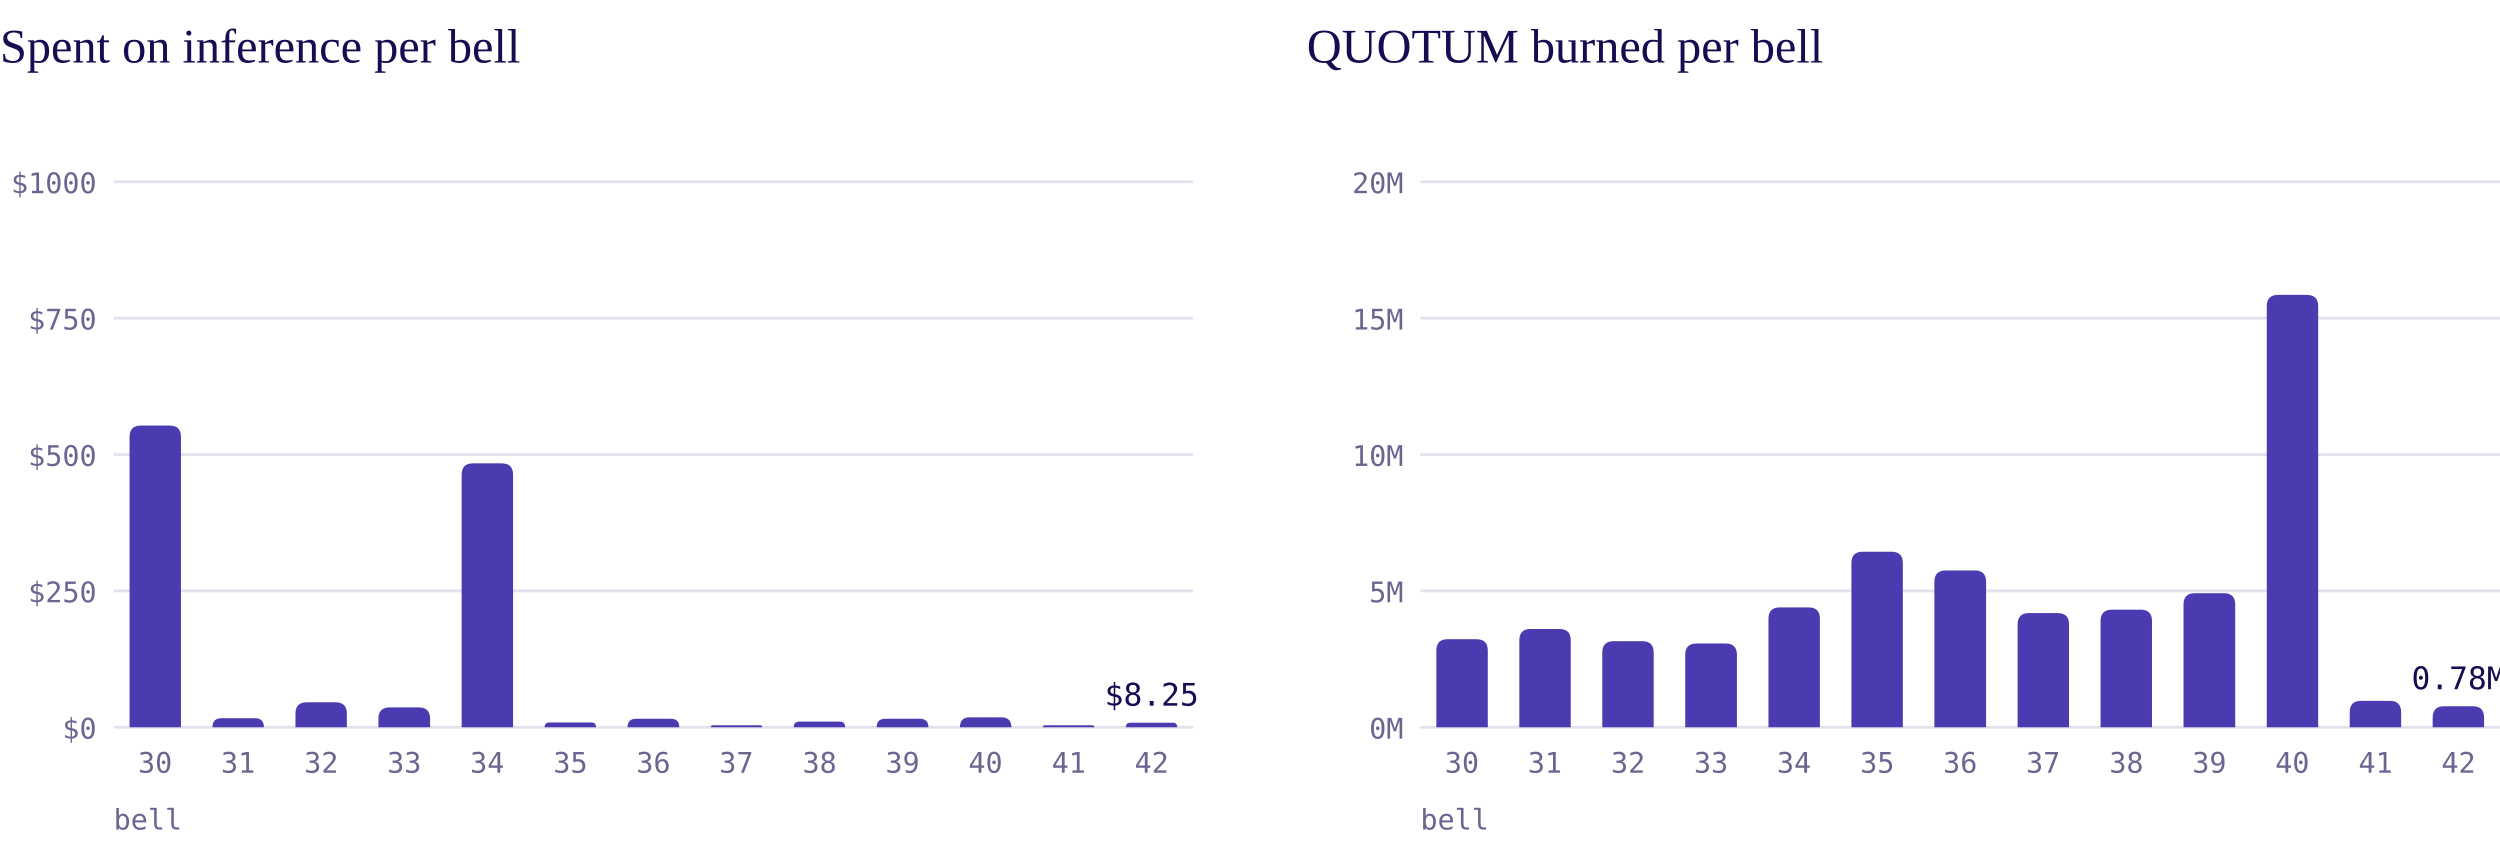
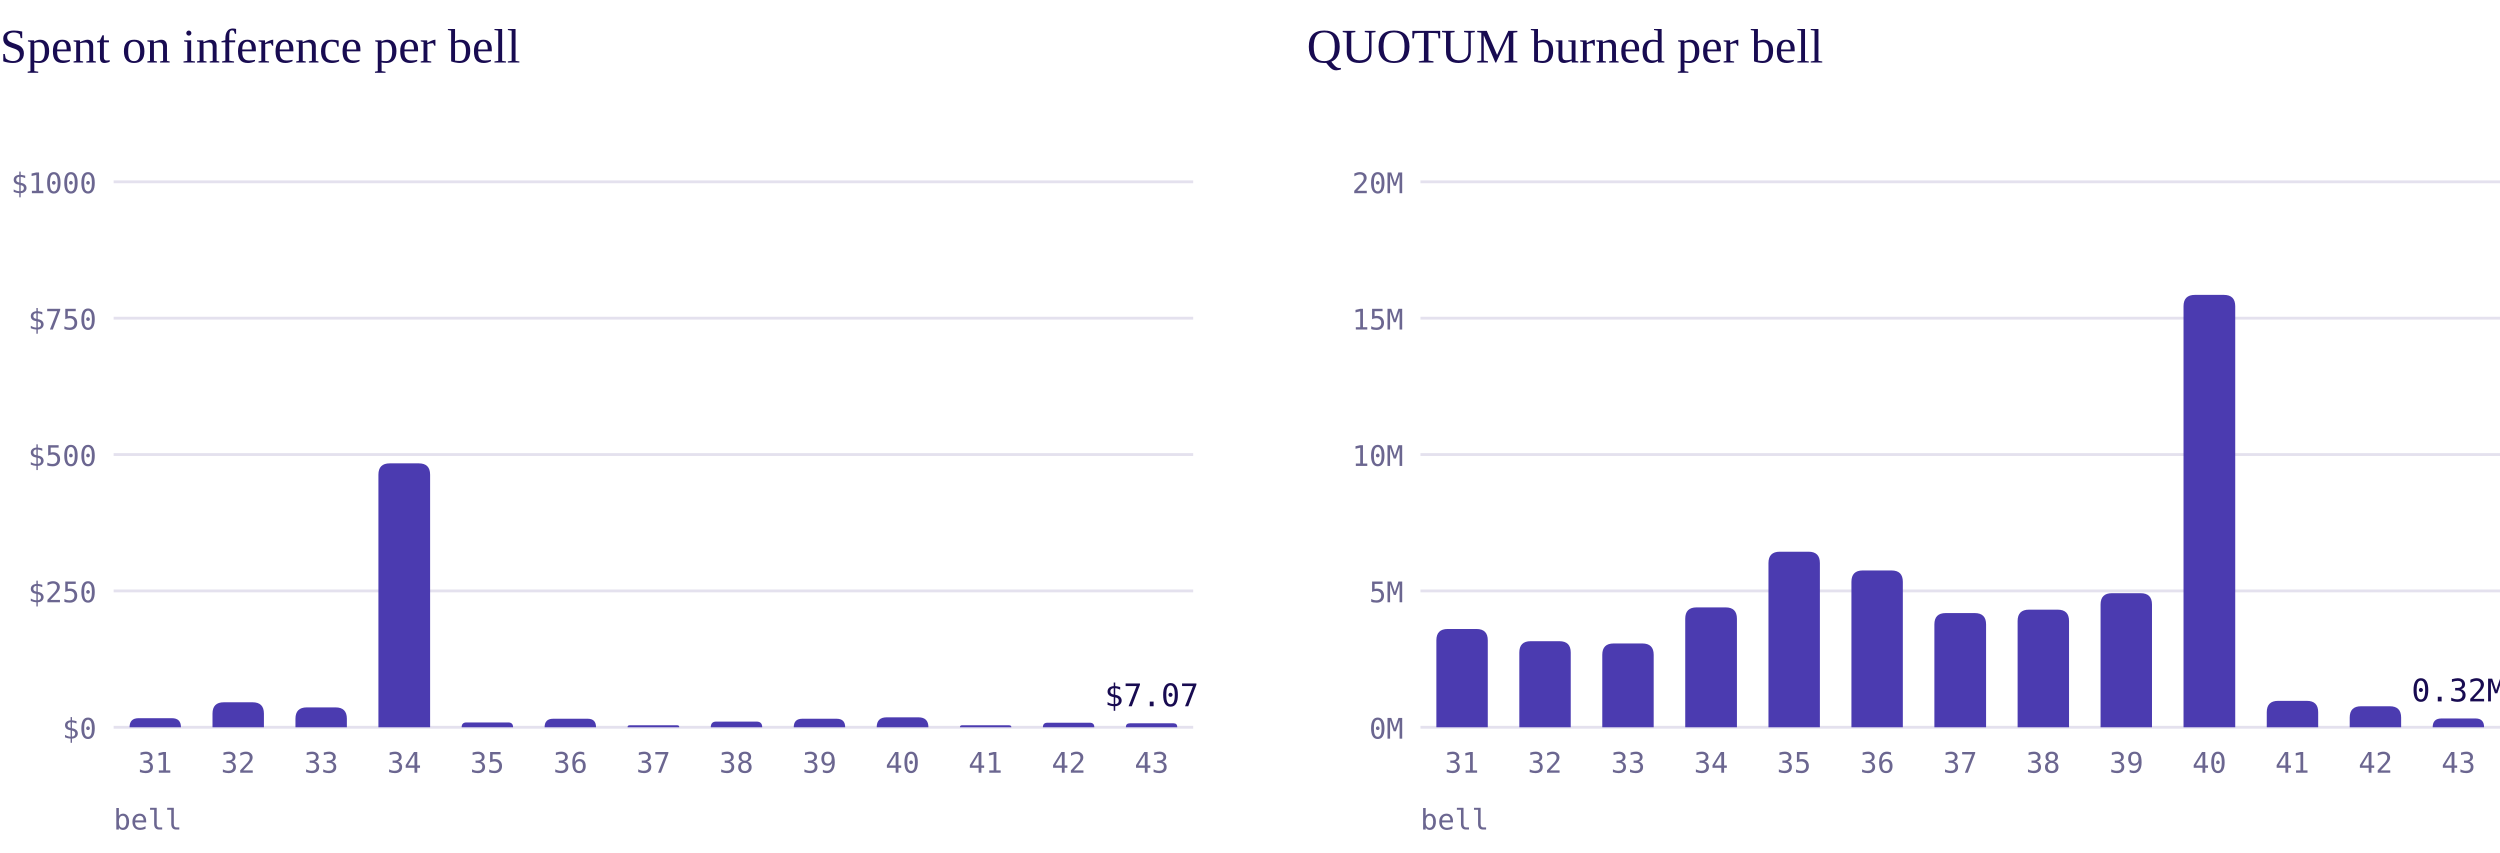
- <svg xmlns="http://www.w3.org/2000/svg" viewBox="0 0 880 300" width="880" height="300" role="img" aria-label="quotum bells 1 to 42: inference spent and QUOTUM burned per bell">
+ <svg xmlns="http://www.w3.org/2000/svg" viewBox="0 0 880 300" width="880" height="300" role="img" aria-label="quotum bells 1 to 43: inference spent and QUOTUM burned per bell">
  <text x="0" y="22" font-family="Georgia,'Times New Roman',serif" font-size="17" fill="#180b51">Spent on inference per bell</text>
  <line x1="40" x2="420" y1="256.0" y2="256.0" stroke="#e4e1ee" stroke-width="1" />
  <text x="34" y="260.0" text-anchor="end" font-family="ui-monospace,SFMono-Regular,Menlo,monospace" font-size="10" fill="#6b6690">$0</text>
  <line x1="40" x2="420" y1="208.0" y2="208.0" stroke="#e4e1ee" stroke-width="1" />
  <text x="34" y="212.0" text-anchor="end" font-family="ui-monospace,SFMono-Regular,Menlo,monospace" font-size="10" fill="#6b6690">$250</text>
  <line x1="40" x2="420" y1="160.0" y2="160.0" stroke="#e4e1ee" stroke-width="1" />
  <text x="34" y="164.0" text-anchor="end" font-family="ui-monospace,SFMono-Regular,Menlo,monospace" font-size="10" fill="#6b6690">$500</text>
  <line x1="40" x2="420" y1="112.0" y2="112.0" stroke="#e4e1ee" stroke-width="1" />
  <text x="34" y="116.0" text-anchor="end" font-family="ui-monospace,SFMono-Regular,Menlo,monospace" font-size="10" fill="#6b6690">$750</text>
  <line x1="40" x2="420" y1="64.0" y2="64.0" stroke="#e4e1ee" stroke-width="1" />
  <text x="34" y="68.0" text-anchor="end" font-family="ui-monospace,SFMono-Regular,Menlo,monospace" font-size="10" fill="#6b6690">$1000</text>
-   <path d="M45.6,256.0 V153.8 Q45.6,149.8 49.6,149.8 H59.7 Q63.7,149.8 63.7,153.8 V256.0 Z" fill="#4b3bb0" />
-   <text x="54.6" y="272" text-anchor="middle" font-family="ui-monospace,SFMono-Regular,Menlo,monospace" font-size="10" fill="#6b6690">30</text>
-   <path d="M74.8,256.0 V256.0 Q74.8,252.8 78.0,252.8 H89.7 Q92.9,252.8 92.9,256.0 V256.0 Z" fill="#4b3bb0" />
-   <text x="83.8" y="272" text-anchor="middle" font-family="ui-monospace,SFMono-Regular,Menlo,monospace" font-size="10" fill="#6b6690">31</text>
-   <path d="M104.0,256.0 V251.2 Q104.0,247.2 108.0,247.2 H118.1 Q122.1,247.2 122.1,251.2 V256.0 Z" fill="#4b3bb0" />
-   <text x="113.1" y="272" text-anchor="middle" font-family="ui-monospace,SFMono-Regular,Menlo,monospace" font-size="10" fill="#6b6690">32</text>
-   <path d="M133.2,256.0 V253.0 Q133.2,249.0 137.2,249.0 H147.4 Q151.4,249.0 151.4,253.0 V256.0 Z" fill="#4b3bb0" />
-   <text x="142.3" y="272" text-anchor="middle" font-family="ui-monospace,SFMono-Regular,Menlo,monospace" font-size="10" fill="#6b6690">33</text>
-   <path d="M162.5,256.0 V167.1 Q162.5,163.1 166.5,163.1 H176.6 Q180.6,163.1 180.6,167.1 V256.0 Z" fill="#4b3bb0" />
-   <text x="171.5" y="272" text-anchor="middle" font-family="ui-monospace,SFMono-Regular,Menlo,monospace" font-size="10" fill="#6b6690">34</text>
-   <path d="M191.7,256.0 V256.0 Q191.7,254.3 193.4,254.3 H208.1 Q209.8,254.3 209.8,256.0 V256.0 Z" fill="#4b3bb0" />
-   <text x="200.8" y="272" text-anchor="middle" font-family="ui-monospace,SFMono-Regular,Menlo,monospace" font-size="10" fill="#6b6690">35</text>
-   <path d="M220.9,256.0 V256.0 Q220.9,253.0 223.9,253.0 H236.1 Q239.1,253.0 239.1,256.0 V256.0 Z" fill="#4b3bb0" />
-   <text x="230.0" y="272" text-anchor="middle" font-family="ui-monospace,SFMono-Regular,Menlo,monospace" font-size="10" fill="#6b6690">36</text>
-   <path d="M250.2,256.0 V256.0 Q250.2,255.3 250.9,255.3 H267.6 Q268.3,255.3 268.3,256.0 V256.0 Z" fill="#4b3bb0" />
-   <text x="259.2" y="272" text-anchor="middle" font-family="ui-monospace,SFMono-Regular,Menlo,monospace" font-size="10" fill="#6b6690">37</text>
-   <path d="M279.4,256.0 V256.0 Q279.4,254.0 281.4,254.0 H295.6 Q297.5,254.0 297.5,256.0 V256.0 Z" fill="#4b3bb0" />
-   <text x="288.5" y="272" text-anchor="middle" font-family="ui-monospace,SFMono-Regular,Menlo,monospace" font-size="10" fill="#6b6690">38</text>
-   <path d="M308.6,256.0 V256.0 Q308.6,253.0 311.7,253.0 H323.7 Q326.8,253.0 326.8,256.0 V256.0 Z" fill="#4b3bb0" />
-   <text x="317.7" y="272" text-anchor="middle" font-family="ui-monospace,SFMono-Regular,Menlo,monospace" font-size="10" fill="#6b6690">39</text>
-   <path d="M337.9,256.0 V256.0 Q337.9,252.5 341.3,252.5 H352.5 Q356.0,252.5 356.0,256.0 V256.0 Z" fill="#4b3bb0" />
-   <text x="346.9" y="272" text-anchor="middle" font-family="ui-monospace,SFMono-Regular,Menlo,monospace" font-size="10" fill="#6b6690">40</text>
-   <path d="M367.1,256.0 V256.0 Q367.1,255.3 367.8,255.3 H384.5 Q385.2,255.3 385.2,256.0 V256.0 Z" fill="#4b3bb0" />
-   <text x="376.2" y="272" text-anchor="middle" font-family="ui-monospace,SFMono-Regular,Menlo,monospace" font-size="10" fill="#6b6690">41</text>
-   <path d="M396.3,256.0 V256.0 Q396.3,254.4 397.9,254.4 H412.9 Q414.4,254.4 414.4,256.0 V256.0 Z" fill="#4b3bb0" />
-   <text x="405.4" y="272" text-anchor="middle" font-family="ui-monospace,SFMono-Regular,Menlo,monospace" font-size="10" fill="#6b6690">42</text>
-   <text x="405.4" y="248.4" text-anchor="middle" font-family="ui-monospace,SFMono-Regular,Menlo,monospace" font-size="11" fill="#180b51">$8.25</text>
+   <path d="M45.6,256.0 V256.0 Q45.6,252.8 48.8,252.8 H60.5 Q63.7,252.8 63.7,256.0 V256.0 Z" fill="#4b3bb0" />
+   <text x="54.6" y="272" text-anchor="middle" font-family="ui-monospace,SFMono-Regular,Menlo,monospace" font-size="10" fill="#6b6690">31</text>
+   <path d="M74.8,256.0 V251.2 Q74.8,247.2 78.8,247.2 H88.9 Q92.9,247.2 92.9,251.2 V256.0 Z" fill="#4b3bb0" />
+   <text x="83.8" y="272" text-anchor="middle" font-family="ui-monospace,SFMono-Regular,Menlo,monospace" font-size="10" fill="#6b6690">32</text>
+   <path d="M104.0,256.0 V253.0 Q104.0,249.0 108.0,249.0 H118.1 Q122.1,249.0 122.1,253.0 V256.0 Z" fill="#4b3bb0" />
+   <text x="113.1" y="272" text-anchor="middle" font-family="ui-monospace,SFMono-Regular,Menlo,monospace" font-size="10" fill="#6b6690">33</text>
+   <path d="M133.2,256.0 V167.1 Q133.2,163.1 137.2,163.1 H147.4 Q151.4,163.1 151.4,167.1 V256.0 Z" fill="#4b3bb0" />
+   <text x="142.3" y="272" text-anchor="middle" font-family="ui-monospace,SFMono-Regular,Menlo,monospace" font-size="10" fill="#6b6690">34</text>
+   <path d="M162.5,256.0 V256.0 Q162.5,254.3 164.2,254.3 H178.9 Q180.6,254.3 180.6,256.0 V256.0 Z" fill="#4b3bb0" />
+   <text x="171.5" y="272" text-anchor="middle" font-family="ui-monospace,SFMono-Regular,Menlo,monospace" font-size="10" fill="#6b6690">35</text>
+   <path d="M191.7,256.0 V256.0 Q191.7,253.0 194.7,253.0 H206.9 Q209.8,253.0 209.8,256.0 V256.0 Z" fill="#4b3bb0" />
+   <text x="200.8" y="272" text-anchor="middle" font-family="ui-monospace,SFMono-Regular,Menlo,monospace" font-size="10" fill="#6b6690">36</text>
+   <path d="M220.9,256.0 V256.0 Q220.9,255.3 221.6,255.3 H238.4 Q239.1,255.3 239.1,256.0 V256.0 Z" fill="#4b3bb0" />
+   <text x="230.0" y="272" text-anchor="middle" font-family="ui-monospace,SFMono-Regular,Menlo,monospace" font-size="10" fill="#6b6690">37</text>
+   <path d="M250.2,256.0 V256.0 Q250.2,254.0 252.1,254.0 H266.3 Q268.3,254.0 268.3,256.0 V256.0 Z" fill="#4b3bb0" />
+   <text x="259.2" y="272" text-anchor="middle" font-family="ui-monospace,SFMono-Regular,Menlo,monospace" font-size="10" fill="#6b6690">38</text>
+   <path d="M279.4,256.0 V256.0 Q279.4,253.0 282.4,253.0 H294.5 Q297.5,253.0 297.5,256.0 V256.0 Z" fill="#4b3bb0" />
+   <text x="288.5" y="272" text-anchor="middle" font-family="ui-monospace,SFMono-Regular,Menlo,monospace" font-size="10" fill="#6b6690">39</text>
+   <path d="M308.6,256.0 V256.0 Q308.6,252.5 312.1,252.5 H323.3 Q326.8,252.5 326.8,256.0 V256.0 Z" fill="#4b3bb0" />
+   <text x="317.7" y="272" text-anchor="middle" font-family="ui-monospace,SFMono-Regular,Menlo,monospace" font-size="10" fill="#6b6690">40</text>
+   <path d="M337.9,256.0 V256.0 Q337.9,255.3 338.6,255.3 H355.2 Q356.0,255.3 356.0,256.0 V256.0 Z" fill="#4b3bb0" />
+   <text x="346.9" y="272" text-anchor="middle" font-family="ui-monospace,SFMono-Regular,Menlo,monospace" font-size="10" fill="#6b6690">41</text>
+   <path d="M367.1,256.0 V256.0 Q367.1,254.4 368.7,254.4 H383.6 Q385.2,254.4 385.2,256.0 V256.0 Z" fill="#4b3bb0" />
+   <text x="376.2" y="272" text-anchor="middle" font-family="ui-monospace,SFMono-Regular,Menlo,monospace" font-size="10" fill="#6b6690">42</text>
+   <path d="M396.3,256.0 V256.0 Q396.3,254.6 397.7,254.6 H413.1 Q414.4,254.6 414.4,256.0 V256.0 Z" fill="#4b3bb0" />
+   <text x="405.4" y="272" text-anchor="middle" font-family="ui-monospace,SFMono-Regular,Menlo,monospace" font-size="10" fill="#6b6690">43</text>
+   <text x="405.4" y="248.6" text-anchor="middle" font-family="ui-monospace,SFMono-Regular,Menlo,monospace" font-size="11" fill="#180b51">$7.07</text>
  <text x="40" y="292" font-family="ui-monospace,SFMono-Regular,Menlo,monospace" font-size="10" fill="#6b6690">bell</text>
  <text x="460" y="22" font-family="Georgia,'Times New Roman',serif" font-size="17" fill="#180b51">QUOTUM burned per bell</text>
  <line x1="500" x2="880" y1="256.0" y2="256.0" stroke="#e4e1ee" stroke-width="1" />
  <text x="494" y="260.0" text-anchor="end" font-family="ui-monospace,SFMono-Regular,Menlo,monospace" font-size="10" fill="#6b6690">0M</text>
  <line x1="500" x2="880" y1="208.0" y2="208.0" stroke="#e4e1ee" stroke-width="1" />
  <text x="494" y="212.0" text-anchor="end" font-family="ui-monospace,SFMono-Regular,Menlo,monospace" font-size="10" fill="#6b6690">5M</text>
  <line x1="500" x2="880" y1="160.0" y2="160.0" stroke="#e4e1ee" stroke-width="1" />
  <text x="494" y="164.0" text-anchor="end" font-family="ui-monospace,SFMono-Regular,Menlo,monospace" font-size="10" fill="#6b6690">10M</text>
  <line x1="500" x2="880" y1="112.0" y2="112.0" stroke="#e4e1ee" stroke-width="1" />
  <text x="494" y="116.0" text-anchor="end" font-family="ui-monospace,SFMono-Regular,Menlo,monospace" font-size="10" fill="#6b6690">15M</text>
  <line x1="500" x2="880" y1="64.0" y2="64.0" stroke="#e4e1ee" stroke-width="1" />
  <text x="494" y="68.0" text-anchor="end" font-family="ui-monospace,SFMono-Regular,Menlo,monospace" font-size="10" fill="#6b6690">20M</text>
-   <path d="M505.6,256.0 V229.0 Q505.6,225.0 509.6,225.0 H519.7 Q523.7,225.0 523.7,229.0 V256.0 Z" fill="#4b3bb0" />
-   <text x="514.6" y="272" text-anchor="middle" font-family="ui-monospace,SFMono-Regular,Menlo,monospace" font-size="10" fill="#6b6690">30</text>
-   <path d="M534.8,256.0 V225.4 Q534.8,221.4 538.8,221.4 H548.9 Q552.9,221.4 552.9,225.4 V256.0 Z" fill="#4b3bb0" />
-   <text x="543.8" y="272" text-anchor="middle" font-family="ui-monospace,SFMono-Regular,Menlo,monospace" font-size="10" fill="#6b6690">31</text>
-   <path d="M564.0,256.0 V229.7 Q564.0,225.7 568.0,225.7 H578.1 Q582.1,225.7 582.1,229.7 V256.0 Z" fill="#4b3bb0" />
-   <text x="573.1" y="272" text-anchor="middle" font-family="ui-monospace,SFMono-Regular,Menlo,monospace" font-size="10" fill="#6b6690">32</text>
-   <path d="M593.2,256.0 V230.5 Q593.2,226.5 597.2,226.5 H607.4 Q611.4,226.5 611.4,230.5 V256.0 Z" fill="#4b3bb0" />
-   <text x="602.3" y="272" text-anchor="middle" font-family="ui-monospace,SFMono-Regular,Menlo,monospace" font-size="10" fill="#6b6690">33</text>
-   <path d="M622.5,256.0 V217.8 Q622.5,213.8 626.5,213.8 H636.6 Q640.6,213.8 640.6,217.8 V256.0 Z" fill="#4b3bb0" />
-   <text x="631.5" y="272" text-anchor="middle" font-family="ui-monospace,SFMono-Regular,Menlo,monospace" font-size="10" fill="#6b6690">34</text>
-   <path d="M651.7,256.0 V198.2 Q651.7,194.2 655.7,194.2 H665.8 Q669.8,194.2 669.8,198.2 V256.0 Z" fill="#4b3bb0" />
-   <text x="660.8" y="272" text-anchor="middle" font-family="ui-monospace,SFMono-Regular,Menlo,monospace" font-size="10" fill="#6b6690">35</text>
-   <path d="M680.9,256.0 V204.8 Q680.9,200.8 684.9,200.8 H695.1 Q699.1,200.8 699.1,204.8 V256.0 Z" fill="#4b3bb0" />
-   <text x="690.0" y="272" text-anchor="middle" font-family="ui-monospace,SFMono-Regular,Menlo,monospace" font-size="10" fill="#6b6690">36</text>
-   <path d="M710.2,256.0 V219.8 Q710.2,215.8 714.2,215.8 H724.3 Q728.3,215.8 728.3,219.8 V256.0 Z" fill="#4b3bb0" />
-   <text x="719.2" y="272" text-anchor="middle" font-family="ui-monospace,SFMono-Regular,Menlo,monospace" font-size="10" fill="#6b6690">37</text>
-   <path d="M739.4,256.0 V218.6 Q739.4,214.6 743.4,214.6 H753.5 Q757.5,214.6 757.5,218.6 V256.0 Z" fill="#4b3bb0" />
-   <text x="748.5" y="272" text-anchor="middle" font-family="ui-monospace,SFMono-Regular,Menlo,monospace" font-size="10" fill="#6b6690">38</text>
-   <path d="M768.6,256.0 V212.8 Q768.6,208.8 772.6,208.8 H782.8 Q786.8,208.8 786.8,212.8 V256.0 Z" fill="#4b3bb0" />
-   <text x="777.7" y="272" text-anchor="middle" font-family="ui-monospace,SFMono-Regular,Menlo,monospace" font-size="10" fill="#6b6690">39</text>
-   <path d="M797.9,256.0 V107.8 Q797.9,103.8 801.9,103.8 H812.0 Q816.0,103.8 816.0,107.8 V256.0 Z" fill="#4b3bb0" />
-   <text x="806.9" y="272" text-anchor="middle" font-family="ui-monospace,SFMono-Regular,Menlo,monospace" font-size="10" fill="#6b6690">40</text>
-   <path d="M827.1,256.0 V250.7 Q827.1,246.7 831.1,246.7 H841.2 Q845.2,246.7 845.2,250.7 V256.0 Z" fill="#4b3bb0" />
-   <text x="836.2" y="272" text-anchor="middle" font-family="ui-monospace,SFMono-Regular,Menlo,monospace" font-size="10" fill="#6b6690">41</text>
-   <path d="M856.3,256.0 V252.6 Q856.3,248.6 860.3,248.6 H870.4 Q874.4,248.6 874.4,252.6 V256.0 Z" fill="#4b3bb0" />
-   <text x="865.4" y="272" text-anchor="middle" font-family="ui-monospace,SFMono-Regular,Menlo,monospace" font-size="10" fill="#6b6690">42</text>
-   <text x="865.4" y="242.6" text-anchor="middle" font-family="ui-monospace,SFMono-Regular,Menlo,monospace" font-size="11" fill="#180b51">0.78M</text>
+   <path d="M505.6,256.0 V225.4 Q505.6,221.4 509.6,221.4 H519.7 Q523.7,221.4 523.7,225.4 V256.0 Z" fill="#4b3bb0" />
+   <text x="514.6" y="272" text-anchor="middle" font-family="ui-monospace,SFMono-Regular,Menlo,monospace" font-size="10" fill="#6b6690">31</text>
+   <path d="M534.8,256.0 V229.7 Q534.8,225.7 538.8,225.7 H548.9 Q552.9,225.7 552.9,229.7 V256.0 Z" fill="#4b3bb0" />
+   <text x="543.8" y="272" text-anchor="middle" font-family="ui-monospace,SFMono-Regular,Menlo,monospace" font-size="10" fill="#6b6690">32</text>
+   <path d="M564.0,256.0 V230.5 Q564.0,226.5 568.0,226.5 H578.1 Q582.1,226.5 582.1,230.5 V256.0 Z" fill="#4b3bb0" />
+   <text x="573.1" y="272" text-anchor="middle" font-family="ui-monospace,SFMono-Regular,Menlo,monospace" font-size="10" fill="#6b6690">33</text>
+   <path d="M593.2,256.0 V217.8 Q593.2,213.8 597.2,213.8 H607.4 Q611.4,213.8 611.4,217.8 V256.0 Z" fill="#4b3bb0" />
+   <text x="602.3" y="272" text-anchor="middle" font-family="ui-monospace,SFMono-Regular,Menlo,monospace" font-size="10" fill="#6b6690">34</text>
+   <path d="M622.5,256.0 V198.2 Q622.5,194.2 626.5,194.2 H636.6 Q640.6,194.2 640.6,198.2 V256.0 Z" fill="#4b3bb0" />
+   <text x="631.5" y="272" text-anchor="middle" font-family="ui-monospace,SFMono-Regular,Menlo,monospace" font-size="10" fill="#6b6690">35</text>
+   <path d="M651.7,256.0 V204.8 Q651.7,200.8 655.7,200.8 H665.8 Q669.8,200.8 669.8,204.8 V256.0 Z" fill="#4b3bb0" />
+   <text x="660.8" y="272" text-anchor="middle" font-family="ui-monospace,SFMono-Regular,Menlo,monospace" font-size="10" fill="#6b6690">36</text>
+   <path d="M680.9,256.0 V219.8 Q680.9,215.8 684.9,215.8 H695.1 Q699.1,215.8 699.1,219.8 V256.0 Z" fill="#4b3bb0" />
+   <text x="690.0" y="272" text-anchor="middle" font-family="ui-monospace,SFMono-Regular,Menlo,monospace" font-size="10" fill="#6b6690">37</text>
+   <path d="M710.2,256.0 V218.6 Q710.2,214.6 714.2,214.6 H724.3 Q728.3,214.6 728.3,218.6 V256.0 Z" fill="#4b3bb0" />
+   <text x="719.2" y="272" text-anchor="middle" font-family="ui-monospace,SFMono-Regular,Menlo,monospace" font-size="10" fill="#6b6690">38</text>
+   <path d="M739.4,256.0 V212.8 Q739.4,208.8 743.4,208.8 H753.5 Q757.5,208.8 757.5,212.8 V256.0 Z" fill="#4b3bb0" />
+   <text x="748.5" y="272" text-anchor="middle" font-family="ui-monospace,SFMono-Regular,Menlo,monospace" font-size="10" fill="#6b6690">39</text>
+   <path d="M768.6,256.0 V107.8 Q768.6,103.8 772.6,103.8 H782.8 Q786.8,103.8 786.8,107.8 V256.0 Z" fill="#4b3bb0" />
+   <text x="777.7" y="272" text-anchor="middle" font-family="ui-monospace,SFMono-Regular,Menlo,monospace" font-size="10" fill="#6b6690">40</text>
+   <path d="M797.9,256.0 V250.7 Q797.9,246.7 801.9,246.7 H812.0 Q816.0,246.7 816.0,250.7 V256.0 Z" fill="#4b3bb0" />
+   <text x="806.9" y="272" text-anchor="middle" font-family="ui-monospace,SFMono-Regular,Menlo,monospace" font-size="10" fill="#6b6690">41</text>
+   <path d="M827.1,256.0 V252.6 Q827.1,248.6 831.1,248.6 H841.2 Q845.2,248.6 845.2,252.6 V256.0 Z" fill="#4b3bb0" />
+   <text x="836.2" y="272" text-anchor="middle" font-family="ui-monospace,SFMono-Regular,Menlo,monospace" font-size="10" fill="#6b6690">42</text>
+   <path d="M856.3,256.0 V256.0 Q856.3,252.9 859.4,252.9 H871.4 Q874.4,252.9 874.4,256.0 V256.0 Z" fill="#4b3bb0" />
+   <text x="865.4" y="272" text-anchor="middle" font-family="ui-monospace,SFMono-Regular,Menlo,monospace" font-size="10" fill="#6b6690">43</text>
+   <text x="865.4" y="246.9" text-anchor="middle" font-family="ui-monospace,SFMono-Regular,Menlo,monospace" font-size="11" fill="#180b51">0.32M</text>
  <text x="500" y="292" font-family="ui-monospace,SFMono-Regular,Menlo,monospace" font-size="10" fill="#6b6690">bell</text>
</svg>
